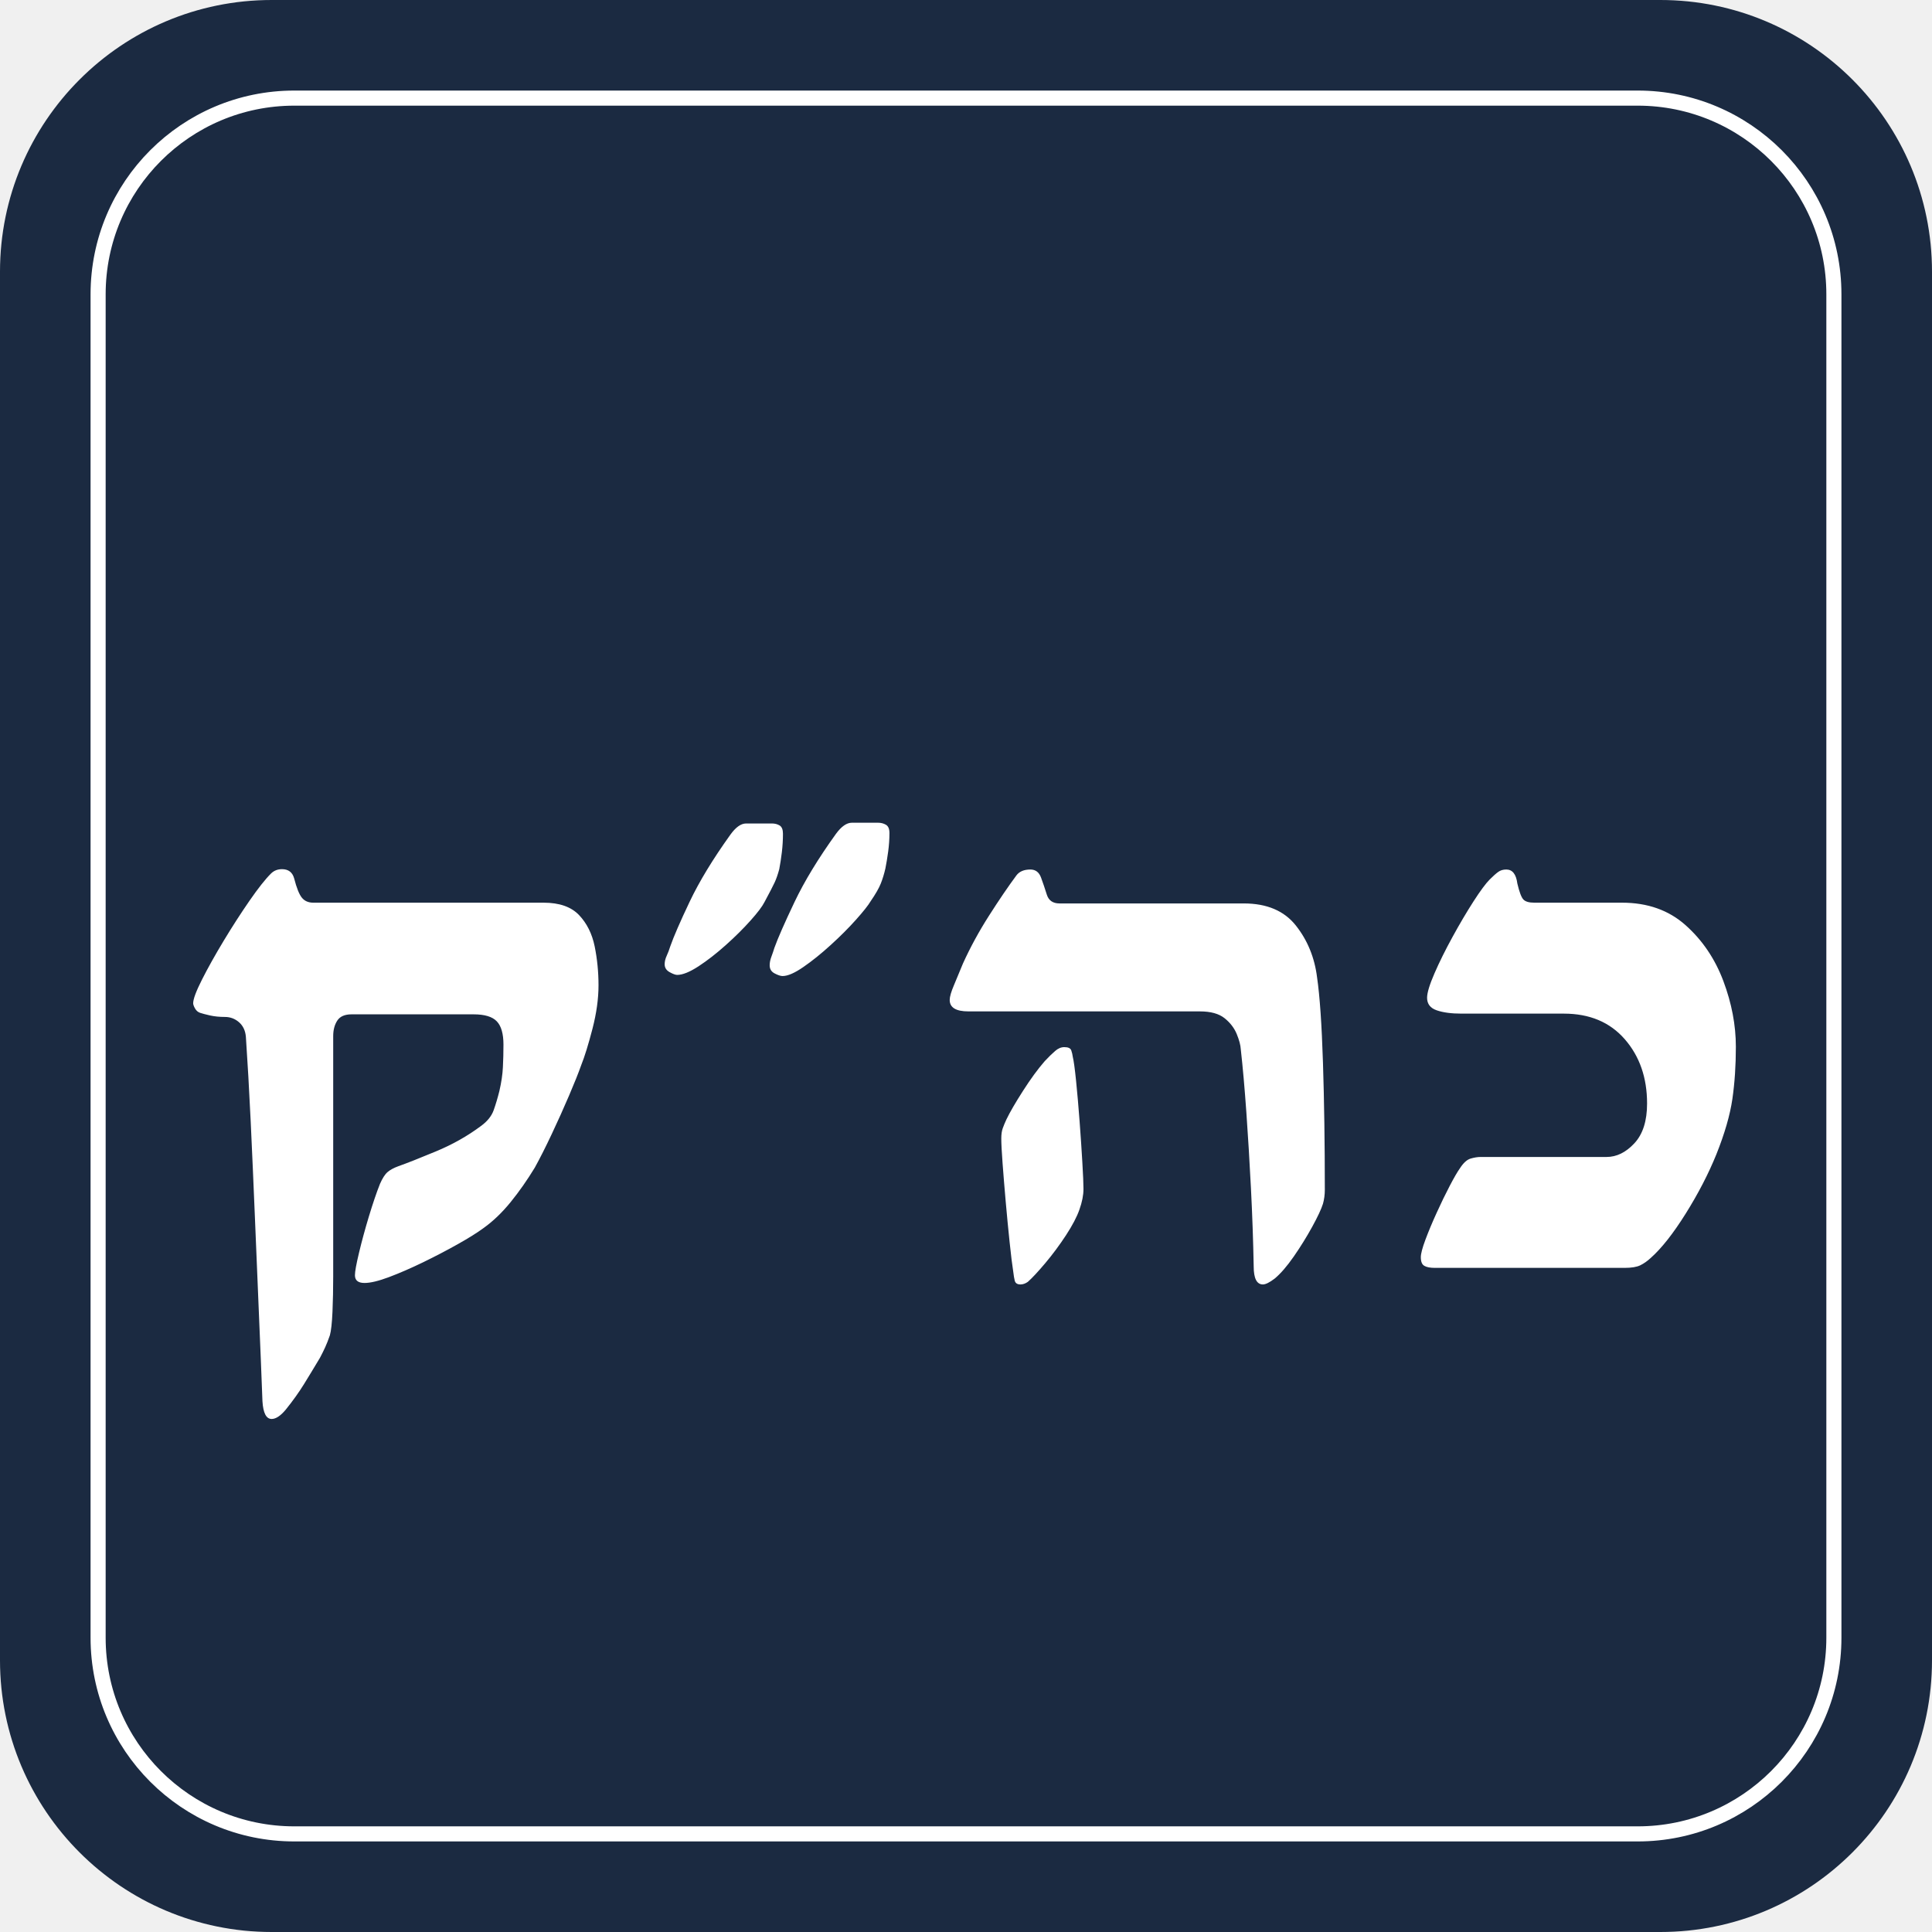
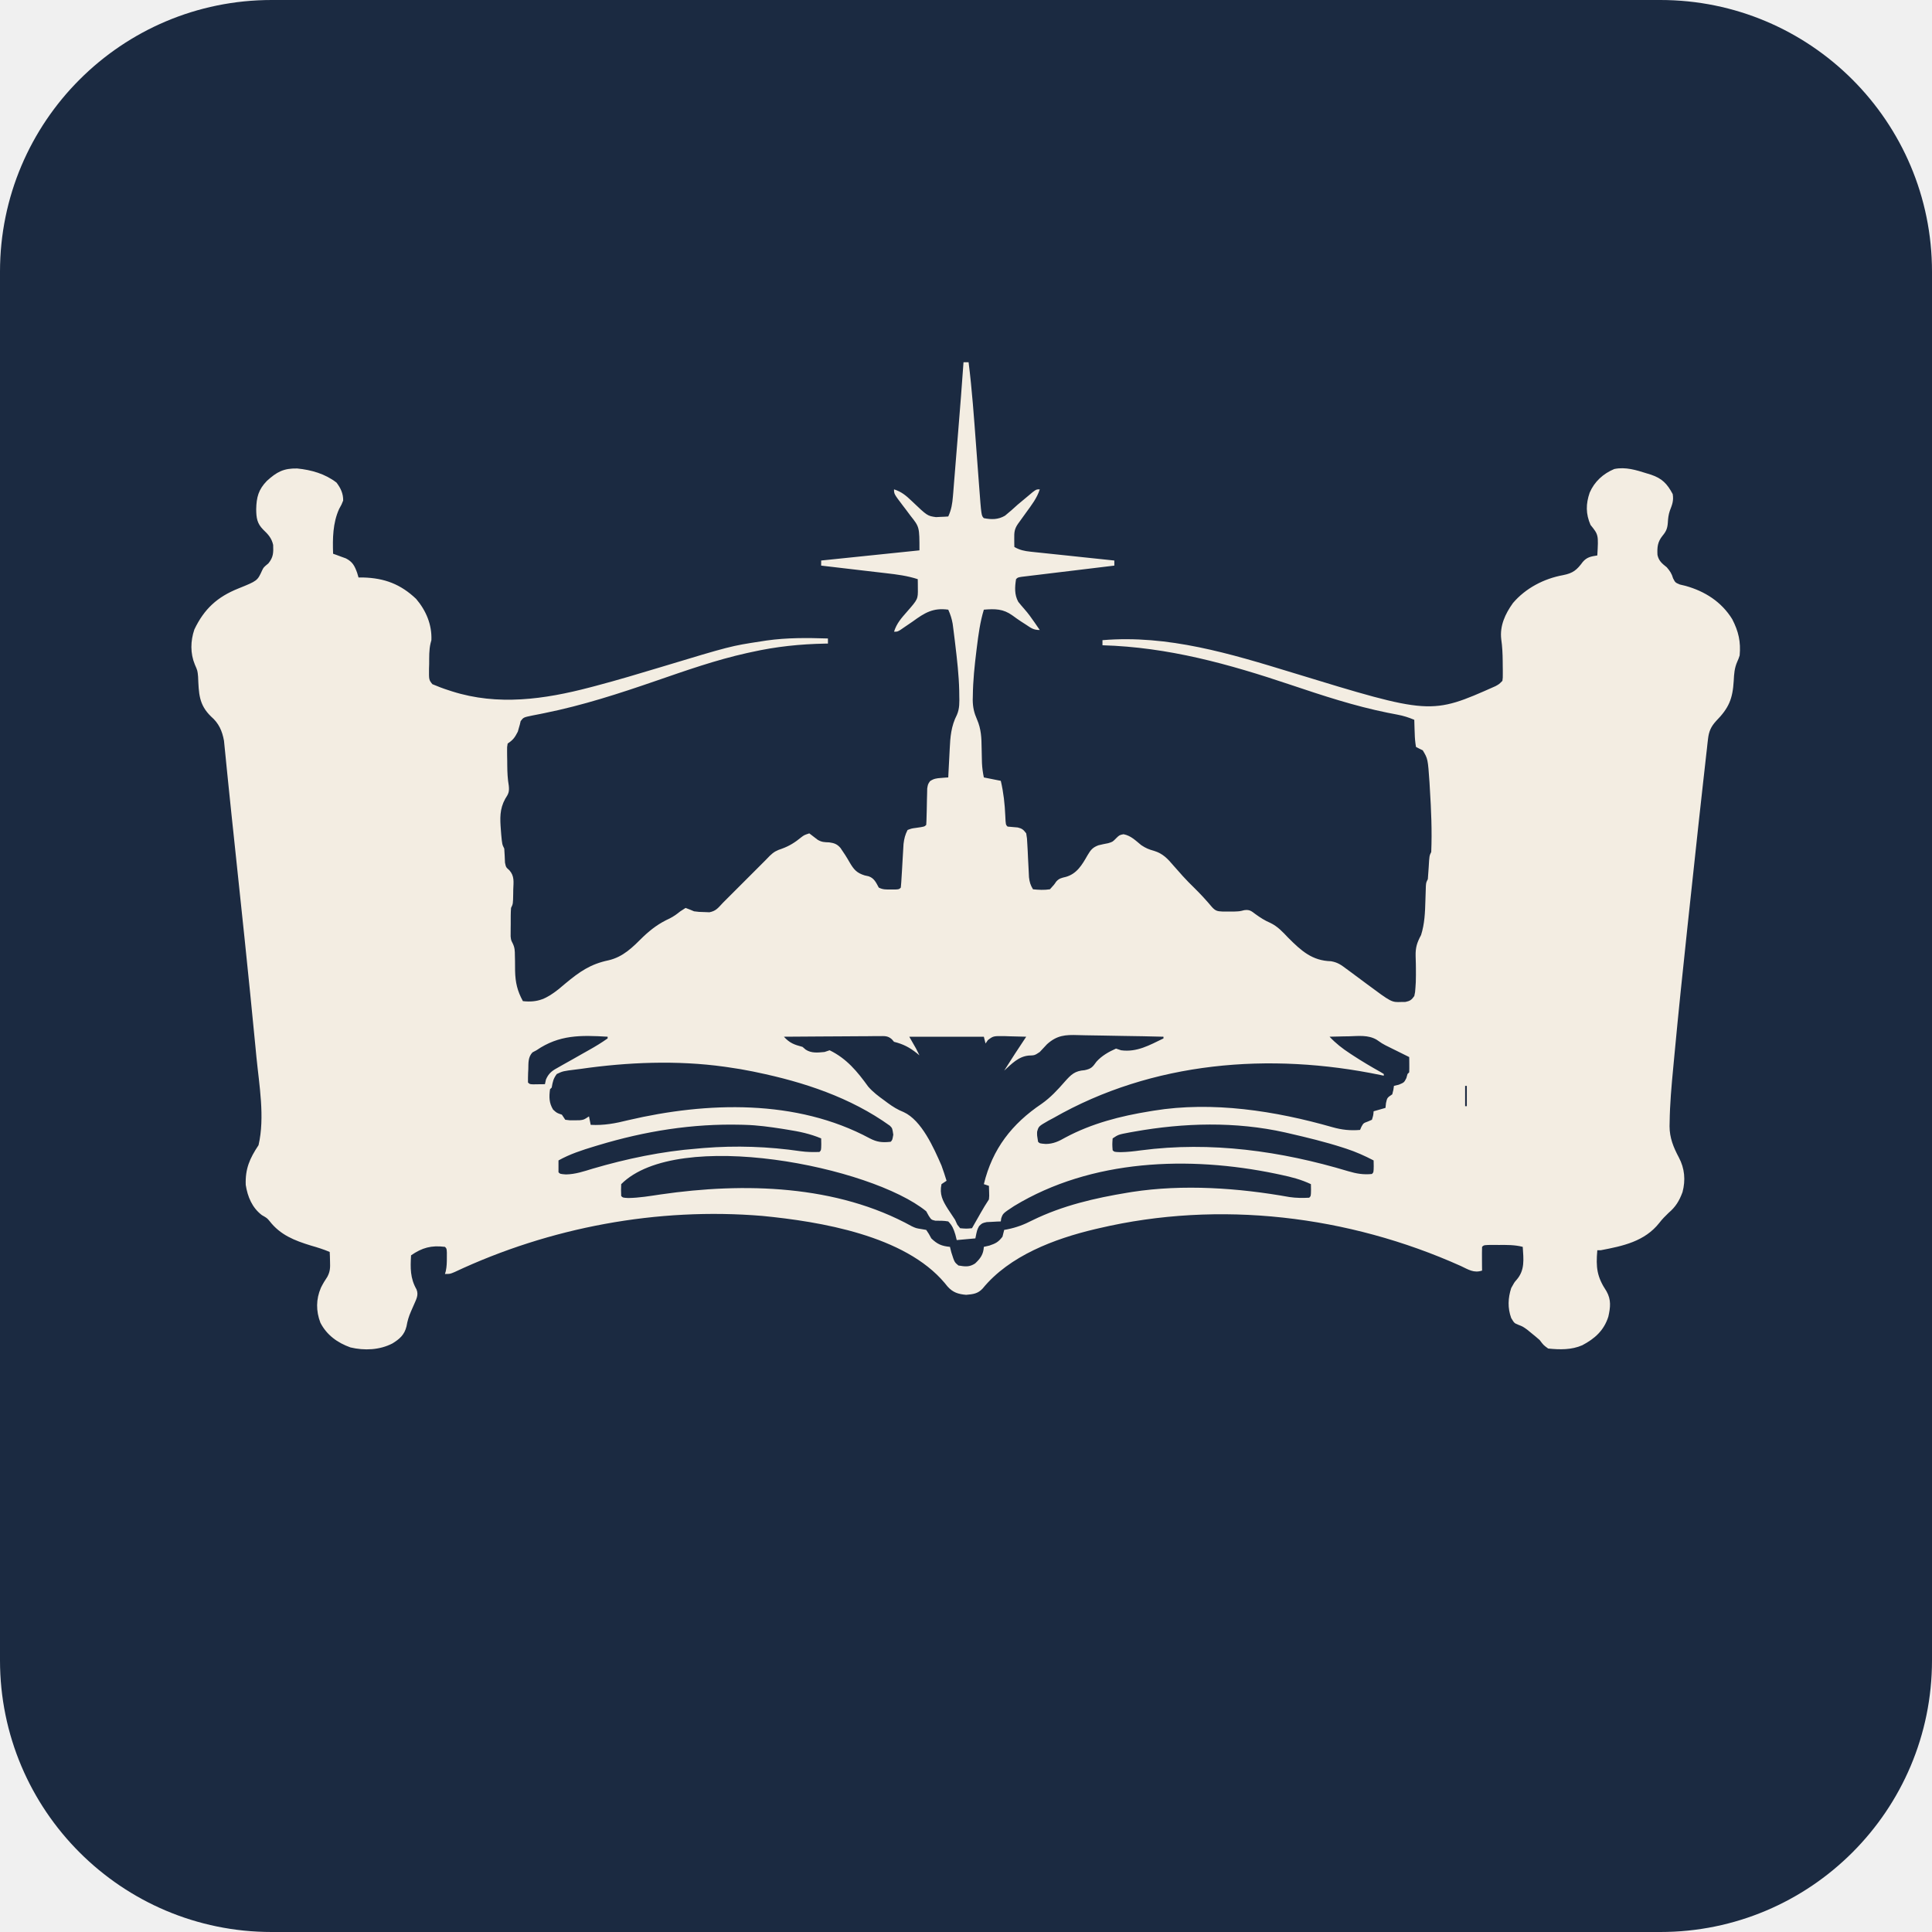
<svg xmlns="http://www.w3.org/2000/svg" viewBox="0 0 512 512">
  <rect width="512" height="512" rx="72" fill="#1B2A41" />
-   <rect x="26" y="26" width="460" height="460" rx="52" fill="none" stroke="#ffffff" stroke-width="4" />
-   <g fill="#ffffff">
-     <path transform="translate(40.8418,336)" d="M31.15 40.04Q29 40.04 28.71 35.35Q28.32 24.90 27.78 12.30Q27.25-0.29 26.71-13.43Q26.17-26.56 25.59-38.92Q25-51.27 24.32-61.23Q24.12-63.67 22.51-65.09Q20.90-66.50 18.75-66.50Q16.60-66.50 14.84-66.89Q13.09-67.29 12.21-67.58Q11.33-67.87 10.84-68.75Q10.35-69.63 10.35-70.12Q10.35-71.78 12.70-76.42Q15.04-81.05 18.46-86.72Q21.88-92.38 25.29-97.31Q28.71-102.25 30.96-104.49Q32.13-105.66 33.89-105.66Q36.43-105.66 37.11-103.22Q38.09-99.41 39.16-98.10Q40.23-96.78 42.19-96.78L103.22-96.78Q109.47-96.78 112.60-93.51Q115.72-90.23 116.75-85.21Q117.77-80.18 117.77-74.90Q117.77-69.53 116.16-63.33Q114.55-57.13 113.18-53.71Q112.11-50.68 109.96-45.65Q107.81-40.62 105.37-35.45Q102.93-30.27 100.88-26.56Q97.85-21.58 94.48-17.43Q91.11-13.28 87.30-10.55Q84.77-8.69 80.42-6.25Q76.07-3.81 71.24-1.46Q66.41 0.88 62.26 2.44Q58.11 4 55.76 4Q53.22 4 53.22 1.95Q53.22 0.49 54.30-4Q55.37-8.50 56.93-13.67Q58.50-18.85 59.86-22.27Q60.84-24.51 61.87-25.39Q62.89-26.27 64.75-26.95Q68.07-28.12 74.66-30.86Q81.25-33.59 86.62-37.60Q89.16-39.45 89.99-41.80Q90.82-44.14 91.50-46.87Q92.29-50.29 92.43-53.17Q92.58-56.05 92.58-59.18Q92.58-63.48 90.82-65.33Q89.06-67.19 84.67-67.19L52.34-67.19Q49.61-67.19 48.54-65.53Q47.46-63.87 47.46-61.43L47.46 2.34Q47.46 7.13 47.27 11.62Q47.07 16.11 46.58 17.87Q45.90 19.82 45.31 21.09Q44.73 22.36 43.95 23.83Q41.80 27.44 39.75 30.76Q37.70 34.08 34.86 37.60Q32.81 40.04 31.15 40.04 M166.55-77.34Q165.77-77.34 164.45-78.03Q163.13-78.71 163.13-80.18Q163.13-81.25 163.57-82.42Q164.01-83.59 164.40-84.86Q165.77-88.67 169.72-96.97Q173.68-105.27 180.71-115.04Q182.86-117.97 184.91-117.97L191.84-117.97Q193.02-117.97 193.94-117.43Q194.87-116.89 194.87-115.23Q194.87-112.79 194.53-110.30Q194.19-107.81 193.80-105.86Q193.31-103.71 192.58-101.86Q191.84-100 189.89-97.17Q188.91-95.51 185.98-92.24Q183.05-88.96 179.29-85.55Q175.54-82.13 172.07-79.74Q168.60-77.34 166.55-77.34M138.62-77.64Q137.94-77.64 136.62-78.37Q135.30-79.10 135.30-80.47Q135.30-81.54 135.84-82.71Q136.38-83.89 136.77-85.16Q138.13-89.06 141.94-97.07Q145.75-105.08 152.68-114.75Q154.83-117.77 156.88-117.77L163.72-117.77Q164.89-117.77 165.77-117.24Q166.65-116.70 166.65-115.04Q166.65-112.60 166.36-110.16Q166.06-107.71 165.67-105.66Q165.09-103.52 164.45-102.15Q163.82-100.78 161.77-96.97Q160.89-95.21 158.05-92.04Q155.22-88.87 151.51-85.55Q147.80-82.23 144.29-79.93Q140.77-77.64 138.62-77.64 M293.84 4.39Q291.40 4.39 291.40-0.39Q291.21-10.55 290.67-21.14Q290.13-31.74 289.45-41.31Q288.77-50.88 287.98-57.91Q287.89-59.57 286.91-61.96Q285.93-64.36 283.69-66.16Q281.44-67.97 277.14-67.97L215.82-67.97Q210.84-67.97 210.84-71Q210.84-72.27 211.96-74.90Q213.08-77.54 214.35-80.66Q217.28-87.11 221.24-93.31Q225.19-99.51 228.51-104Q229.68-105.57 232.22-105.57Q234.27-105.57 235.05-103.42Q235.84-101.27 236.57-98.93Q237.30-96.58 239.94-96.58L288.77-96.58Q297.95-96.58 302.58-90.72Q307.22-84.86 308.20-76.95Q309.27-69.63 309.76-54.35Q310.25-39.06 310.25-20.70Q310.25-18.75 309.76-16.99Q309.08-14.84 306.88-10.84Q304.68-6.84 302-2.98Q299.31 0.88 296.97 2.83Q294.92 4.39 293.84 4.39M229.59 4.39Q228.32 4.39 228.07 3.37Q227.83 2.34 227.73 1.37Q227.24-1.76 226.71-6.88Q226.17-12.01 225.68-17.58Q225.19-23.14 224.85-27.73Q224.51-32.32 224.51-34.28Q224.51-35.94 224.90-37.01Q225.29-38.09 225.88-39.36Q227.24-42.19 230.27-46.92Q233.30-51.66 236.03-54.79Q237.59-56.45 238.77-57.47Q239.94-58.50 241.21-58.50Q242.77-58.50 243.06-57.62Q243.36-56.74 243.45-55.96Q243.84-54.39 244.33-49.56Q244.82-44.73 245.26-38.87Q245.70-33.01 245.99-27.98Q246.29-22.95 246.29-20.90Q246.29-18.46 245.21-15.43Q244.23-12.60 241.65-8.64Q239.06-4.69 236.18-1.27Q233.30 2.15 231.54 3.71Q230.56 4.39 229.59 4.39 M389.69 0L339.40 0Q337.54 0 336.62-0.54Q335.69-1.07 335.69-2.83Q335.69-4.20 336.91-7.47Q338.13-10.74 339.89-14.60Q341.64-18.46 343.35-21.73Q345.06-25 346.04-26.37Q347.41-28.52 348.87-28.96Q350.34-29.39 351.51-29.39L384.91-29.39Q388.91-29.39 392.28-33.01Q395.65-36.62 395.65-43.55Q395.65-53.81 389.74-60.60Q383.83-67.38 373.58-67.38L346.43-67.38Q342.43-67.38 339.89-68.26Q337.35-69.14 337.35-71.58Q337.35-73.54 339.30-78.03Q341.25-82.52 344.09-87.70Q346.92-92.87 349.65-97.12Q352.39-101.37 353.95-102.93Q355.32-104.30 356.20-104.93Q357.07-105.57 358.34-105.57Q360.79-105.57 361.27-101.86Q362.05-98.54 362.84-97.66Q363.62-96.78 365.77-96.78L389.01-96.78Q399.16-96.78 405.85-90.82Q412.54-84.86 415.86-76.03Q419.18-67.19 419.18-58.59Q419.18-51.17 418.26-44.78Q417.33-38.38 414.01-30.08Q410.88-22.36 405.90-14.40Q400.92-6.45 396.63-2.64Q395.26-1.37 393.84-0.68Q392.43 0 389.69 0" />
+   <g transform="translate(51 96) scale(0.4491)" fill="#F3EDE2">
+     <g transform="translate(-128 -72)">
+       <path d="M0 0 C0.99 0 1.98 0 3 0 C5.04 16.25 6.18 32.57 7.4 48.9 C7.84 54.78 8.28 60.67 8.72 66.55 C8.88 68.58 9.03 70.61 9.18 72.65 C10.52 90.52 10.52 90.52 12 92 C16.54 92.89 20.45 92.91 24.5 90.53 C27.09 88.44 29.55 86.25 32 84 C33.99 82.32 35.99 80.65 38 79 C38.91 78.24 39.82 77.47 40.75 76.69 C43 75 43 75 45 75 C43.34 80.22 40.12 84.3 36.94 88.69 C35.84 90.21 34.75 91.74 33.65 93.26 C33.17 93.93 32.68 94.6 32.18 95.29 C30.02 98.41 29.89 100.36 29.94 104.12 C29.94 104.58 29.94 104.58 29.96 106.88 C29.98 107.58 29.99 108.28 30 109 C33.18 110.83 35.87 111.39 39.5 111.78 C40.6 111.9 41.7 112.02 42.84 112.14 C44.02 112.26 45.2 112.38 46.42 112.51 C47.64 112.64 48.85 112.77 50.1 112.9 C53.99 113.32 57.87 113.72 61.75 114.12 C64.38 114.4 67.01 114.68 69.64 114.96 C76.1 115.65 82.55 116.33 89 117 C89 117.99 89 118.98 89 120 C88.64 120.04 88.64 120.04 86.84 120.26 C80.15 121.06 73.45 121.87 66.76 122.69 C63.31 123.1 59.87 123.52 56.43 123.93 C52.47 124.41 48.52 124.89 44.57 125.37 C43.32 125.52 42.08 125.67 40.8 125.82 C39.66 125.96 38.52 126.1 37.35 126.24 C36.34 126.37 35.33 126.49 34.28 126.61 C32 127 32 127 31 128 C30.26 132.68 29.98 137.15 32.32 141.38 C33.5 142.86 34.72 144.3 35.98 145.72 C38.19 148.21 40.05 150.82 41.94 153.56 C42.52 154.41 43.11 155.26 43.71 156.13 C44.14 156.75 44.56 157.36 45 158 C41.25 158 39.92 156.87 36.81 154.81 C35.83 154.18 34.85 153.54 33.83 152.89 C32.16 151.77 30.5 150.63 28.89 149.42 C23.39 145.46 18.65 145.45 12 146 C9.79 153.27 8.81 160.6 7.88 168.12 C7.83 168.48 7.83 168.48 7.61 170.28 C6.52 179.12 5.59 187.95 5.5 196.88 C5.48 197.67 5.46 198.46 5.44 199.28 C5.49 203.63 6.23 206.85 7.99 210.84 C10.43 216.47 10.63 221.67 10.69 227.75 C10.73 229.74 10.78 231.74 10.82 233.73 C10.83 234.19 10.83 234.19 10.89 236.51 C11.02 239.4 11.41 242.17 12 245 C15.3 245.66 18.6 246.32 22 247 C23.63 253.94 24.35 260.63 24.66 267.73 C24.9 272.9 24.9 272.9 26 274 C28 274.19 29.99 274.38 31.99 274.52 C34.61 275.15 35.37 275.85 37 278 C37.49 280.94 37.49 280.94 37.66 284.5 C37.73 285.78 37.8 287.06 37.88 288.38 C37.94 289.73 38 291.08 38.06 292.44 C38.19 295.08 38.33 297.73 38.47 300.37 C38.53 301.55 38.58 302.72 38.64 303.93 C38.98 306.8 39.51 308.56 41 311 C44.4 311.36 47.61 311.52 51 311 C53.56 308.19 53.56 308.19 54.67 306.5 C56.41 304.53 57.84 304.3 60.38 303.69 C66.86 301.87 69.96 296.6 73.16 290.96 C75.01 287.86 76.13 286.32 79.61 285.04 C81.52 284.57 83.44 284.15 85.38 283.8 C88 283 88 283 90.03 280.92 C92 279 92 279 94.42 278.51 C98.76 279.33 101.53 282.23 104.89 284.96 C107.65 286.77 109.34 287.47 112.43 288.32 C117.7 289.94 120.43 292.94 123.94 297.06 C125.14 298.42 126.35 299.78 127.56 301.13 C128.15 301.79 128.73 302.46 129.33 303.14 C131.61 305.68 134 308.05 136.44 310.44 C140.03 313.98 143.39 317.64 146.62 321.5 C148.7 323.76 149.78 323.99 152.86 324.13 C154 324.13 155.14 324.13 156.31 324.12 C157.44 324.13 158.57 324.13 159.74 324.13 C163 324 163 324 165.65 323.32 C168.81 322.89 169.8 323.79 172.31 325.69 C175.15 327.74 177.78 329.44 181 330.81 C185.37 332.9 188.25 336.07 191.56 339.55 C199.36 347.38 205.76 353.15 216.89 353.46 C220.84 354.15 222.79 355.6 226 358 C226.7 358.51 227.4 359.03 228.12 359.56 C231.37 361.95 234.61 364.36 237.84 366.78 C252.57 377.72 252.57 377.72 258.31 377.5 C258.72 377.49 258.72 377.49 260.8 377.47 C263.51 376.89 264.41 376.27 266 374 C266.51 371.71 266.51 371.71 266.69 368.94 C266.76 367.88 266.82 366.83 266.89 365.74 C266.97 362.95 266.99 360.2 266.95 357.42 C266.94 357.02 266.94 357.02 266.92 355.02 C266.89 353.45 266.85 351.89 266.79 350.32 C266.68 345.31 267.6 342.49 270 338 C272.12 331.31 272.37 324.53 272.56 317.56 C272.62 315.61 272.69 313.65 272.75 311.69 C272.78 310.84 272.8 309.98 272.83 309.1 C273 307 273 307 274 305 C274.21 302.67 274.37 300.34 274.5 298 C274.89 291.22 274.89 291.22 276 289 C276.52 276.56 275.97 264.11 275.19 251.69 C275.15 251.08 275.15 251.08 274.98 247.99 C274.01 234.04 274.01 234.04 271 229 C270.32 228.67 269.64 228.34 268.93 228 C268.3 227.67 267.66 227.34 267 227 C266.53 224.17 266.3 221.71 266.25 218.88 C266.22 218.12 266.19 217.37 266.16 216.59 C266.09 214.73 266.04 212.86 266 211 C262.71 209.6 259.62 208.61 256.11 207.96 C255.16 207.77 254.22 207.59 253.25 207.4 C252.24 207.21 251.23 207.01 250.19 206.81 C230.65 202.86 211.91 196.68 193.04 190.34 C156.37 178.02 120.88 168.13 82 167 C82 166.01 82 165.02 82 164 C120.66 160.73 157.49 171.97 194.05 183.15 C275.71 208.13 275.71 208.13 313.88 191.15 C316 190 316 190 318 188 C318.24 186.19 318.24 186.19 318.23 184 C318.23 183.2 318.23 182.4 318.23 181.58 C318.21 180.73 318.2 179.88 318.19 179 C318.18 178.14 318.18 177.27 318.17 176.38 C318.13 172.01 317.94 167.77 317.31 163.44 C316.37 155.49 319.66 148.44 324.22 142.09 C331.7 133.29 342.57 127.66 353.81 125.62 C359.69 124.47 361.95 122.56 365.43 117.81 C367.92 114.93 370.33 114.6 374 114 C374.71 101.82 374.71 101.82 370 96 C367.14 89.42 367.21 83.61 369.5 76.94 C372.31 70.42 377.47 65.74 384 63 C390.66 61.61 397 63.63 403.31 65.62 C404.09 65.86 404.87 66.1 405.67 66.34 C412.23 68.56 415.21 71.65 418.5 77.81 C419.12 81.75 418.2 83.98 416.79 87.64 C415.98 90.05 415.76 92.09 415.62 94.62 C415.36 98.09 414.66 99.78 412.44 102.44 C409.54 106.06 409.28 109.14 409.5 113.7 C410.27 117.25 412.22 118.8 415 121 C416.88 123.23 417.91 124.69 418.71 127.5 C420 130 420 130 422.69 131.15 C423.23 131.28 423.23 131.28 426 131.94 C437.44 135.11 447.3 141.35 453.64 151.66 C457.33 158.84 458.73 164.91 458 173 C457.36 174.94 457.36 174.94 456.56 176.75 C454.93 180.49 454.7 183.87 454.5 187.94 C453.86 198.66 451.65 204 444.06 211.74 C441.04 215.06 439.82 217.9 439.32 222.33 C439.27 222.76 439.27 222.76 439.01 224.94 C438.91 225.88 438.81 226.82 438.71 227.79 C438.65 228.28 438.65 228.28 438.36 230.8 C437.98 234.11 437.62 237.42 437.25 240.73 C436.99 243.07 436.73 245.42 436.46 247.76 C435.63 255.17 434.81 262.59 434 270 C433.87 271.18 433.74 272.35 433.61 273.56 C431.94 288.77 430.31 303.97 428.7 319.18 C428.19 323.93 427.68 328.68 427.17 333.43 C424.46 358.7 421.83 383.97 419.46 409.27 C419.24 411.62 419.02 413.96 418.8 416.31 C417.77 427.05 416.81 437.77 416.68 448.57 C416.66 449.31 416.65 450.06 416.63 450.82 C416.64 457.65 418.92 463.24 422.12 469.25 C425.56 475.69 426.16 482.63 424.28 489.7 C422.36 494.87 420.27 498.37 416 502 C414.07 503.86 412.24 505.68 410.62 507.82 C401.98 518.81 389.1 521.51 376 524 C375.34 524 374.68 524 374 524 C373.13 534.13 373.71 539.6 379.43 548.22 C382.27 553.25 381.74 557.69 380.52 563.15 C377.94 571.33 372.55 576.13 365.15 580.05 C358.79 582.85 351.82 582.7 345 582 C342.25 580 342.25 580 340 577 C338.37 575.57 336.7 574.17 335 572.81 C334.17 572.14 333.35 571.46 332.5 570.77 C330 569 330 569 327.3 567.95 C325 567 325 567 323.19 564 C321.03 558.09 321.28 552.23 323.19 546.31 C325 543 325 543 326.31 541.51 C331.39 535.71 330.46 529.37 330 522 C325.25 520.78 320.62 520.85 315.75 520.88 C314.92 520.87 314.09 520.87 313.24 520.86 C307.13 520.87 307.13 520.87 306 522 C305.93 524.35 305.92 526.71 305.94 529.06 C305.94 529.71 305.94 529.71 305.96 532.97 C305.98 533.97 305.99 534.97 306 536 C301.16 537.62 297.88 535.38 293.5 533.31 C227.09 503.51 151.01 494.34 80 511 C79.19 511.19 78.37 511.38 77.54 511.57 C53.78 517.2 27.1 527.2 11.29 546.59 C8.46 549.68 5.59 549.95 1.56 550.31 C-3.1 549.9 -6.29 548.93 -9.47 545.34 C-9.73 545.01 -9.73 545.01 -11.06 543.38 C-34.63 515.28 -84.56 507.08 -118.62 503.75 C-180.5 498.58 -244.09 510.43 -300.3 536.86 C-303 538 -303 538 -306 538 C-305.92 537.73 -305.92 537.73 -305.51 536.36 C-304.92 533.62 -304.87 531.11 -304.88 528.31 C-304.87 527.34 -304.87 526.37 -304.87 525.36 C-305 523 -305 523 -306 522 C-314 521 -319.41 522.45 -326 527 C-326.42 534.48 -326.56 540.47 -322.78 547.1 C-321.36 550.57 -323.05 553.11 -324.44 556.44 C-324.95 557.61 -325.47 558.79 -326 560 C-327.35 563.09 -328.1 565.58 -328.69 568.94 C-329.91 573.91 -332.73 576.37 -337 579 C-344.58 582.92 -353.55 583.29 -361.77 581.34 C-369.4 578.62 -375.76 574.05 -379.5 566.75 C-382.14 559.83 -382.12 552.93 -379.19 546.12 C-378.05 543.82 -376.83 541.76 -375.38 539.64 C-373.7 536.43 -373.69 534.28 -373.81 530.69 C-373.84 529.62 -373.87 528.55 -373.89 527.45 C-373.91 527.05 -373.91 527.05 -374 525 C-377.64 523.47 -381.27 522.32 -385.06 521.25 C-394.81 518.25 -403.13 515.01 -409.49 506.79 C-411 505 -411 505 -414.06 503.25 C-419.77 498.88 -422.46 492.46 -423.55 485.45 C-423.92 475.92 -421.17 469.76 -416 462 C-412.17 445.48 -415.61 426.55 -417.25 409.94 C-417.44 407.96 -417.63 405.98 -417.82 404 C-421.9 361.49 -426.43 319.01 -430.93 276.55 C-431.05 275.42 -431.17 274.29 -431.3 273.13 C-431.53 270.92 -431.77 268.7 -432 266.48 C-432.65 260.41 -433.27 254.34 -433.88 248.27 C-434.23 244.79 -434.58 241.32 -434.94 237.84 C-435.1 236.27 -435.25 234.71 -435.4 233.14 C-435.6 231.03 -435.82 228.92 -436.04 226.82 C-436.15 225.66 -436.27 224.5 -436.39 223.31 C-437.47 217.48 -439.44 213.01 -444 209.06 C-451.3 202.01 -451.23 195.36 -451.68 185.47 C-452 182 -452 182 -453.56 178.44 C-456.34 171.79 -456.18 164.46 -453.86 157.67 C-448.05 145.52 -440.35 138.49 -427.91 133.5 C-416.67 128.96 -416.67 128.96 -413.88 122.82 C-413 121 -413 121 -410.19 118.69 C-407.23 115.05 -407.18 112.39 -407.37 107.79 C-408.28 103.75 -410.32 101.56 -413.27 98.75 C-416.91 95.06 -417.31 91.85 -417.38 86.75 C-417.23 79.65 -416.05 75.15 -411.09 70.03 C-405.22 64.69 -401.21 62.53 -393.21 62.68 C-384.8 63.52 -376.74 65.81 -370 71 C-367.54 74.23 -365.97 77.53 -366.06 81.62 C-367 84 -367 84 -368.44 86.56 C-372.2 94.84 -372.32 104.04 -372 113 C-371.66 113.12 -371.66 113.12 -369.92 113.73 C-369.47 113.9 -369.47 113.9 -367.19 114.75 C-366.29 115.07 -365.4 115.4 -364.48 115.73 C-360.48 117.78 -359.33 120.09 -357.81 124.25 C-357.68 124.7 -357.68 124.7 -357 127 C-356.53 127 -356.53 127 -354.14 127.01 C-341.71 127.38 -332.17 130.91 -322.98 139.67 C-317.11 146.58 -313.62 154.87 -314 164 C-314.16 164.61 -314.32 165.22 -314.49 165.84 C-315.44 169.85 -315.27 173.96 -315.31 178.06 C-315.34 178.97 -315.37 179.88 -315.4 180.82 C-315.46 187.42 -315.46 187.42 -313.43 189.96 C-310.26 191.31 -307.09 192.52 -303.81 193.56 C-303.14 193.78 -302.47 194 -301.78 194.22 C-274.8 202.81 -247.32 198.93 -220.41 191.86 C-219.25 191.55 -218.09 191.25 -216.9 190.94 C-204.03 187.54 -191.3 183.72 -178.56 179.88 C-137.41 167.45 -137.41 167.45 -119.38 164.69 C-118.31 164.52 -117.25 164.36 -116.15 164.19 C-104.13 162.49 -92.11 162.61 -80 163 C-80 163.99 -80 164.98 -80 166 C-80.58 166.01 -81.16 166.02 -81.76 166.03 C-96.54 166.32 -110.57 167.78 -125 171 C-125.94 171.2 -126.87 171.41 -127.83 171.61 C-146.17 175.69 -163.76 181.89 -181.5 188.01 C-203.15 195.47 -224.75 202.51 -247.24 207.03 C-248.04 207.19 -248.85 207.36 -249.67 207.53 C-251.23 207.84 -252.78 208.15 -254.34 208.44 C-259.66 209.54 -259.66 209.54 -261.33 211.77 C-261.49 212.44 -261.65 213.12 -261.81 213.81 C-262.01 214.52 -262.22 215.23 -262.43 215.96 C-262.62 216.64 -262.8 217.31 -263 218 C-264.82 221.48 -265.69 222.79 -269 225 C-269.36 227.04 -269.36 227.04 -269.33 229.54 C-269.33 230 -269.33 230 -269.31 232.3 C-269.29 233.25 -269.27 234.21 -269.25 235.19 C-269.25 235.65 -269.25 235.65 -269.23 238.02 C-269.19 242.08 -269.02 245.87 -268.33 249.89 C-267.95 253.5 -268.49 254.63 -270.44 257.62 C-273.79 263.73 -273.52 269.19 -273 276 C-272.93 276.91 -272.86 277.82 -272.79 278.76 C-272.25 284.5 -272.25 284.5 -271 287 C-270.8 289.76 -270.68 292.51 -270.57 295.27 C-270 298 -270 298 -267.98 299.78 C-264.91 303.23 -265.53 306.68 -265.69 311.12 C-265.69 311.54 -265.69 311.54 -265.72 313.62 C-265.83 319.66 -265.83 319.66 -267 322 C-267.24 325.12 -267.19 328.25 -267.19 331.38 C-267.2 332.24 -267.21 333.1 -267.22 333.99 C-267.23 334.83 -267.23 335.66 -267.23 336.52 C-267.23 337.29 -267.24 338.05 -267.24 338.83 C-267 341 -267 341 -266 342.96 C-264.77 345.48 -264.75 347.31 -264.73 350.11 C-264.72 350.6 -264.72 350.6 -264.66 353.09 C-264.64 355.13 -264.62 357.18 -264.61 359.23 C-264.45 366 -263.27 371.05 -260 377 C-251.06 377.99 -245.96 375.47 -239 370 C-237.64 368.87 -236.29 367.73 -234.93 366.59 C-226.62 359.67 -220.14 355.12 -209.49 352.91 C-200.73 350.87 -195.23 345.18 -189 339 C-184.07 334.35 -179.58 331.04 -173.39 328.21 C-171.06 327.03 -169.22 325.7 -167.19 324.06 C-166.14 323.38 -165.08 322.7 -164 322 C-162.31 322.61 -160.65 323.29 -159 324 C-156.06 324.37 -156.06 324.37 -153 324.44 C-151.99 324.48 -150.98 324.52 -149.94 324.56 C-145.96 323.8 -144.77 321.92 -142 319 C-133.67 310.67 -125.33 302.33 -117 294 C-116.55 293.54 -116.55 293.54 -114.29 291.21 C-111.91 288.92 -110.29 288.07 -107.19 287.06 C-102.7 285.43 -99.37 283.3 -95.69 280.27 C-94 279 -94 279 -91 278 C-89.35 279.25 -87.7 280.5 -86.07 281.78 C-83.63 283.22 -82.06 283.21 -79.25 283.31 C-76.3 283.73 -74.59 284.31 -72.62 286.59 C-70.67 289.37 -68.86 292.19 -67.19 295.15 C-64.72 299.33 -63.05 301.35 -58.31 302.81 C-57.55 302.98 -56.8 303.15 -56.02 303.32 C-52.69 304.44 -51.6 307.05 -50 310 C-47.5 311.25 -45.73 311.13 -42.94 311.12 C-42.04 311.13 -41.14 311.13 -40.21 311.13 C-38 311 -38 311 -37 310 C-36.79 307.92 -36.65 305.83 -36.54 303.73 C-36.46 302.45 -36.38 301.17 -36.3 299.85 C-36.18 297.8 -36.06 295.76 -35.95 293.71 C-35.84 291.74 -35.72 289.77 -35.6 287.8 C-35.53 286.61 -35.46 285.43 -35.39 284.21 C-35.01 281.1 -34.45 278.78 -33 276 C-30.65 275.11 -30.65 275.11 -27.94 274.75 C-23.05 274.05 -23.05 274.05 -22 273 C-21.88 271.26 -21.82 269.51 -21.79 267.76 C-21.76 266.69 -21.73 265.63 -21.7 264.53 C-21.65 262.27 -21.61 260.01 -21.57 257.75 C-21.54 256.68 -21.51 255.61 -21.48 254.51 C-21.46 253.52 -21.44 252.54 -21.42 251.53 C-21 249 -21 249 -19.76 247.2 C-17.55 245.7 -15.96 245.5 -13.31 245.31 C-12.5 245.25 -11.7 245.18 -10.86 245.11 C-10.56 245.09 -10.56 245.09 -9 245 C-8.96 244.14 -8.92 243.28 -8.88 242.39 C-8.72 239.15 -8.55 235.91 -8.37 232.68 C-8.29 231.28 -8.22 229.89 -8.16 228.5 C-7.82 221.1 -7.32 214.71 -3.88 208.04 C-2.26 204.29 -2.41 200.53 -2.5 196.5 C-2.51 195.59 -2.52 194.68 -2.53 193.74 C-2.75 184.59 -3.79 175.52 -4.88 166.44 C-4.96 165.71 -5.05 164.98 -5.14 164.23 C-5.39 162.13 -5.66 160.03 -5.93 157.93 C-6.01 157.33 -6.01 157.33 -6.41 154.25 C-6.95 151.25 -7.75 148.77 -9 146 C-17.98 144.77 -22.89 147.82 -30 153 C-31.68 154.15 -33.37 155.3 -35.06 156.44 C-35.78 156.93 -36.49 157.42 -37.22 157.93 C-39 159 -39 159 -41 159 C-39.49 154.17 -36.72 151.03 -33.44 147.31 C-26.86 139.79 -26.86 139.79 -26.94 133.38 C-26.94 132.87 -26.94 132.87 -26.96 130.34 C-26.98 129.57 -26.99 128.79 -27 128 C-33.13 126 -39.22 125.22 -45.62 124.49 C-46.72 124.36 -47.82 124.23 -48.95 124.1 C-52.45 123.68 -55.94 123.28 -59.44 122.88 C-61.81 122.6 -64.19 122.32 -66.57 122.04 C-72.38 121.35 -78.19 120.67 -84 120 C-84 119.01 -84 118.02 -84 117 C-74.43 116.01 -74.43 116.01 -26 111 C-26 97.21 -26 97.21 -31.25 90.62 C-32.23 89.3 -33.22 87.98 -34.2 86.66 C-34.68 86.05 -35.15 85.43 -35.64 84.79 C-41 77.73 -41 77.73 -41 75 C-36.56 76.43 -33.92 78.67 -30.56 81.88 C-21.33 90.67 -21.33 90.67 -16.23 91.39 C-15.37 91.34 -14.51 91.3 -13.62 91.25 C-12.75 91.21 -11.88 91.18 -10.98 91.14 C-10.32 91.09 -9.67 91.05 -9 91 C-7.15 86.98 -6.59 83.44 -6.24 79.05 C-6.18 78.36 -6.12 77.68 -6.06 76.98 C-5.88 74.74 -5.7 72.5 -5.53 70.25 C-5.4 68.68 -5.27 67.11 -5.14 65.53 C-4.8 61.39 -4.47 57.24 -4.14 53.1 C-3.81 48.92 -3.46 44.75 -3.12 40.58 C-2.02 27.06 -0.94 13.53 0 0 Z M-252 406 C-252.78 406.41 -253.56 406.83 -254.36 407.25 C-257.01 410.08 -256.72 413.45 -256.81 417.12 C-256.85 417.87 -256.89 418.61 -256.93 419.37 C-257.01 421.25 -257.01 423.12 -257 425 C-256 426 -256 426 -253.93 426.1 C-253.11 426.09 -252.29 426.07 -251.44 426.06 C-251.02 426.06 -251.02 426.06 -248.93 426.04 C-248.3 426.02 -247.66 426.01 -247 426 C-246.8 425.1 -246.6 424.19 -246.4 423.26 C-244.66 419.21 -242.39 417.85 -238.67 415.84 C-238.05 415.48 -237.42 415.12 -236.77 414.75 C-234.77 413.61 -232.76 412.49 -230.75 411.38 C-228.75 410.25 -226.76 409.12 -224.77 407.98 C-223.53 407.28 -222.29 406.58 -221.05 405.89 C-217.23 403.76 -213.57 401.52 -210 399 C-210 398.67 -210 398.34 -210 398 C-225.89 397.05 -238.58 396.79 -252 406 Z M-106 398 C-102.52 401.78 -99.95 402.67 -95 404 C-94.38 404.54 -93.76 405.07 -93.12 405.62 C-89.71 407.84 -85.96 407.38 -82 407 C-81.01 406.67 -80.02 406.34 -79 406 C-68.92 410.91 -62.65 418.56 -56.21 427.48 C-53.36 430.73 -50.17 433.11 -46.69 435.62 C-46.05 436.1 -45.41 436.58 -44.75 437.07 C-41.63 439.35 -38.94 441.03 -35.32 442.48 C-24.68 447.34 -17.51 463.68 -13 474 C-11.91 476.98 -10.93 479.97 -10 483 C-10.99 483.66 -11.98 484.32 -13 485 C-14.25 491.02 -12.39 494.62 -9.19 499.69 C-7.8 501.8 -6.4 503.9 -5 506 C-4.56 506.96 -4.13 507.91 -3.68 508.89 C-3.12 509.59 -2.57 510.28 -2 511 C1.69 511.31 1.69 511.31 5 511 C5.55 510.02 6.11 509.05 6.68 508.04 C7.41 506.76 8.14 505.47 8.88 504.19 C9.24 503.54 9.6 502.9 9.98 502.24 C11.58 499.43 13.21 496.69 15 494 C15.2 491.96 15.2 491.96 15.12 489.81 C15.08 488.55 15.04 487.3 15 486 C14.5 485.84 14.5 485.84 12 485 C17.05 464.14 28.59 449.37 46.12 437.57 C51.4 433.86 55.55 429.34 59.79 424.49 C63.56 420.24 65.75 418.16 71.44 417.75 C75.44 416.91 76.16 415.9 78.48 412.7 C81.55 409.26 85.8 406.83 90 405 C90.99 405.33 91.98 405.66 93 406 C102.37 407.27 109.76 402.96 118 399 C118 398.67 118 398.34 118 398 C109.96 397.79 101.92 397.63 93.88 397.53 C90.14 397.49 86.41 397.42 82.67 397.32 C79.06 397.22 75.45 397.17 71.84 397.15 C70.47 397.13 69.09 397.1 67.72 397.05 C60.03 396.78 55.12 397.15 49.27 402.43 C47.83 403.94 46.41 405.47 45 407 C42 409 42 409 38.44 409.12 C32.39 409.68 28.33 414.1 24 418 C28.25 411.27 32.56 404.6 37 398 C33.75 397.88 30.5 397.81 27.25 397.75 C26.79 397.73 26.79 397.73 24.46 397.65 C17.59 397.55 17.59 397.55 14.36 400.02 C14.14 400.34 14.14 400.34 13 402 C12.84 401.34 12.84 401.34 12 398 C-2.52 398 -17.04 398 -32 398 C-30.68 400.31 -29.36 402.62 -28 405 C-27.32 406.33 -26.65 407.66 -26 409 C-26.25 408.8 -26.25 408.8 -27.5 407.76 C-31.94 404.24 -35.45 402.41 -41 401 C-41.44 400.5 -41.87 399.99 -42.32 399.47 C-44.81 397.29 -46.76 397.64 -50.03 397.66 C-51.27 397.66 -52.51 397.66 -53.79 397.66 C-55.15 397.68 -56.5 397.69 -57.86 397.71 C-59.24 397.71 -60.63 397.72 -62.01 397.72 C-65.66 397.73 -69.3 397.76 -72.95 397.79 C-76.67 397.82 -80.39 397.84 -84.11 397.85 C-91.41 397.89 -98.7 397.94 -106 398 Z M-226 417 C-226.41 417.05 -226.41 417.05 -228.48 417.31 C-236.33 418.28 -236.33 418.28 -240 420 C-242.07 422.76 -242.38 424.51 -243 428 C-243.33 428.33 -243.66 428.66 -244 429 C-244.58 433.58 -244.61 437 -242.19 441 C-240 443 -240 443 -237 444 C-236.34 444.99 -235.68 445.98 -235 447 C-232.5 447.36 -232.5 447.36 -229.56 447.31 C-229.08 447.31 -229.08 447.31 -226.63 447.3 C-224 447 -224 447 -221 445 C-220.67 446.65 -220.34 448.3 -220 450 C-212.19 450.43 -205.42 449.14 -197.88 447.25 C-151.38 436.37 -98.59 434.72 -55.38 457.94 C-51.01 460.24 -47.89 460.53 -43 460 C-42 459 -42 459 -41.44 455.81 C-42 452 -42 452 -43.44 450.52 C-66.7 433.83 -94.24 424.76 -122 419 C-122.79 418.83 -123.59 418.67 -124.41 418.49 C-129.25 417.5 -134.1 416.68 -139 416 C-139.71 415.9 -140.42 415.79 -141.14 415.69 C-169.01 411.82 -198.24 413 -226 417 Z M216 398 C219.7 401.94 223.54 404.93 228.06 407.88 C228.71 408.3 229.36 408.73 230.04 409.18 C235.21 412.56 240.5 415.7 245.9 418.72 C246.25 418.93 246.25 418.93 248 420 C248 420.33 248 420.66 248 421 C247.33 420.86 246.66 420.72 245.96 420.57 C180.89 407.09 111.47 412.52 53 446 C52.52 446.26 52.52 446.26 50.08 447.55 C44.31 450.87 44.31 450.87 43.43 454.11 C43.38 456.31 43.38 456.31 44 460 C45 461 45 461 48.61 461.29 C53.1 461.22 56.36 459.64 60.19 457.44 C75.75 449.13 92.67 444.8 110 442 C110.69 441.88 111.39 441.77 112.1 441.65 C146.97 435.95 184.05 441.76 217.69 451.38 C223.24 452.95 228.25 453.49 234 453 C234.28 452.36 234.55 451.72 234.84 451.06 C236 449 236 449 238.56 448.06 C239.37 447.71 240.17 447.36 241 447 C241.81 444.38 241.81 444.38 242 442 C244.31 441.34 246.62 440.68 249 440 C249.05 439.53 249.05 439.53 249.31 437.12 C250 434 250 434 253 432 C253.69 429.38 253.69 429.38 254 427 C254.95 426.77 255.9 426.55 256.88 426.31 C260 425 260 425 261.31 422.44 C261.43 422.04 261.43 422.04 262 420 C262.33 419.67 262.66 419.34 263 419 C263.07 417.48 263.08 415.96 263.06 414.44 C263.05 413.61 263.04 412.78 263.04 411.93 C263.02 411.3 263.01 410.66 263 410 C262.46 409.73 262.46 409.73 259.75 408.39 C258.31 407.68 256.87 406.96 255.44 406.25 C254.73 405.9 254.03 405.55 253.3 405.2 C252.6 404.85 251.9 404.5 251.18 404.14 C250.47 403.79 249.76 403.44 249.03 403.08 C247 402 247 402 243.75 399.75 C238.78 396.86 233.12 397.58 227.56 397.75 C227.01 397.76 227.01 397.76 224.19 397.8 C221.46 397.85 218.73 397.92 216 398 Z M296 427 C296 430.96 296 434.92 296 439 C296.33 439 296.66 439 297 439 C297 435.04 297 431.08 297 427 C296.67 427 296.34 427 296 427 Z M-215.62 462.06 C-216.34 462.28 -217.05 462.49 -217.78 462.71 C-225.15 464.94 -232.25 467.24 -239 471 C-239.04 473.33 -239.04 475.67 -239 478 C-238 479 -238 479 -234.63 479.26 C-229.1 479.18 -224.13 477.49 -218.88 475.88 C-198.7 469.96 -177.98 465.63 -157 464 C-156.39 463.95 -156.39 463.95 -153.32 463.67 C-134.21 462.13 -115.14 462.79 -96.17 465.56 C-92.36 466.09 -88.85 466.13 -85 466 C-84 465 -84 465 -83.94 461.44 C-83.95 460.87 -83.95 460.87 -84 458 C-90.48 455.29 -96.77 453.96 -103.69 452.88 C-104.76 452.7 -105.83 452.53 -106.94 452.35 C-114.29 451.21 -121.56 450.2 -129 450 C-129.69 449.98 -130.39 449.96 -131.1 449.94 C-160.1 449.2 -187.91 453.7 -215.62 462.06 Z M100.75 454 C100.28 454.08 100.28 454.08 97.92 454.5 C91.39 455.74 91.39 455.74 88 458 C87.75 461.56 87.75 461.56 88 465 C89 466 89 466 92.59 466.12 C96.65 466.07 100.6 465.62 104.62 465.06 C145.89 459.62 187.39 465.43 227.06 477.38 C231.93 478.82 235.94 479.5 241 479 C242 478 242 478 242.06 474.44 C242.05 473.87 242.05 473.87 242 471 C236.76 468.27 231.61 465.97 226 464.12 C225.24 463.87 224.48 463.62 223.7 463.37 C213.28 460.02 202.66 457.45 192 455 C191.26 454.83 190.51 454.66 189.74 454.48 C160.56 447.94 130.04 448.77 100.75 454 Z M-202 485 C-202.12 488.5 -202.12 488.5 -202 492 C-201 493 -201 493 -197.83 493.18 C-191.39 493.1 -185.05 492 -178.69 491.06 C-129.62 483.93 -74.83 485.32 -30.47 509.87 C-28 511 -28 511 -24.78 511.52 C-24.32 511.6 -24.32 511.6 -22 512 C-20.44 514.31 -20.44 514.31 -19 517 C-15.48 520.43 -12.88 521.55 -8 522 C-7.87 522.54 -7.87 522.54 -7.19 525.25 C-5.35 531.04 -5.35 531.04 -3 533 C0.95 533.65 3.41 534.03 6.82 531.82 C9.97 528.88 11.74 526.45 12 522 C13.07 521.75 14.14 521.5 15.25 521.25 C19.05 519.98 20.61 519.13 23 516 C23.37 514.68 23.71 513.34 24 512 C24.56 511.9 25.12 511.8 25.7 511.69 C31.2 510.6 35.73 508.88 40.69 506.31 C58.45 497.61 77.57 493.19 97 490 C97.8 489.87 98.61 489.73 99.44 489.6 C129.69 484.93 162.35 487.23 192.3 492.6 C196.27 493.19 200 493.2 204 493 C205 492 205 492 205.06 488.44 C205.05 487.87 205.05 487.87 205 485 C199.26 482.28 193.58 480.81 187.38 479.5 C186.37 479.29 185.36 479.07 184.33 478.85 C133.18 468.23 75.56 470.17 29.84 497.92 C23.25 502.26 23.25 502.26 22.25 505.2 C22.16 505.8 22.08 506.39 22 507 C21.24 507.03 20.48 507.05 19.7 507.08 C18.71 507.13 17.71 507.19 16.69 507.25 C15.7 507.3 14.72 507.34 13.7 507.39 C11 508 11 508 9.21 509.73 C8 512 8 512 7 517 C3.37 517.33 -0.26 517.66 -4 518 C-4.13 517.46 -4.13 517.46 -4.81 514.75 C-5.9 511.32 -6.55 509.53 -9 507 C-11.59 506.53 -14 506.56 -16.62 506.57 C-19 506 -19 506 -20.52 503.68 C-21.01 502.79 -21.5 501.91 -22 501 C-54.38 474.56 -168.58 451.58 -202 485 Z " transform="translate(583,72)" />
+     </g>
  </g>
</svg>
